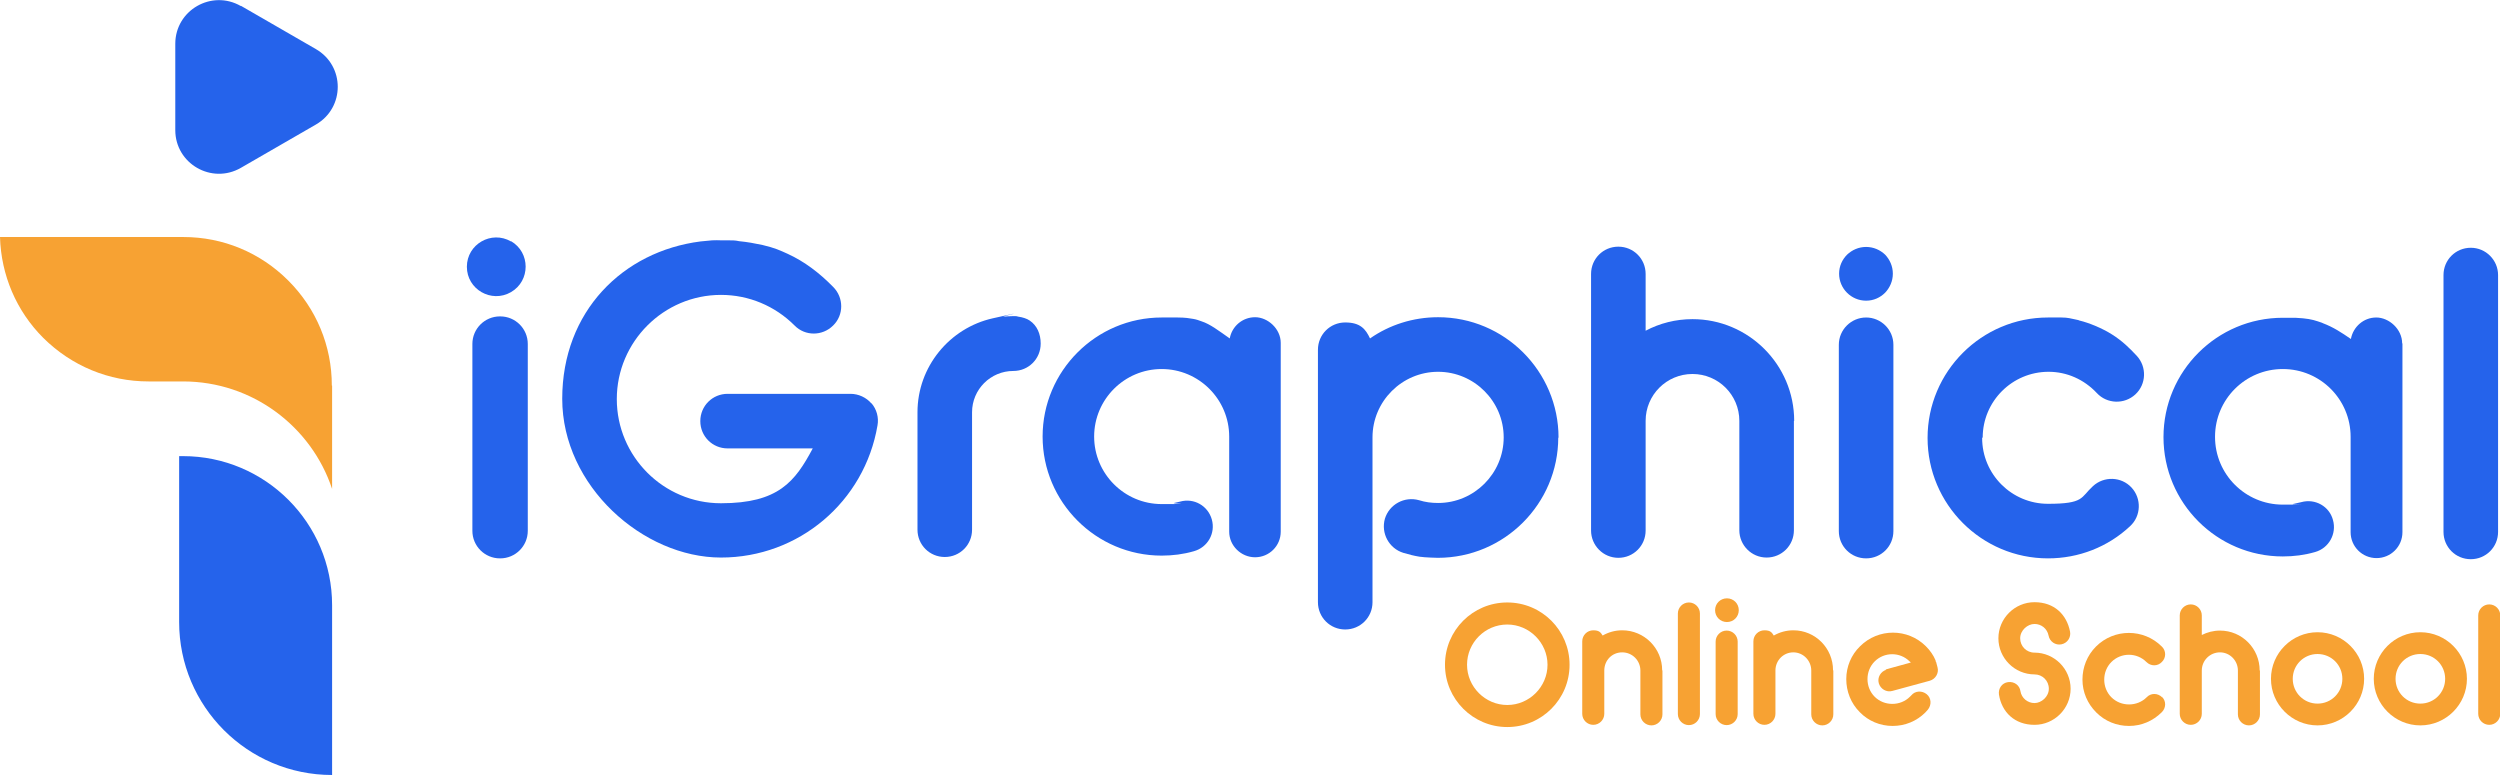
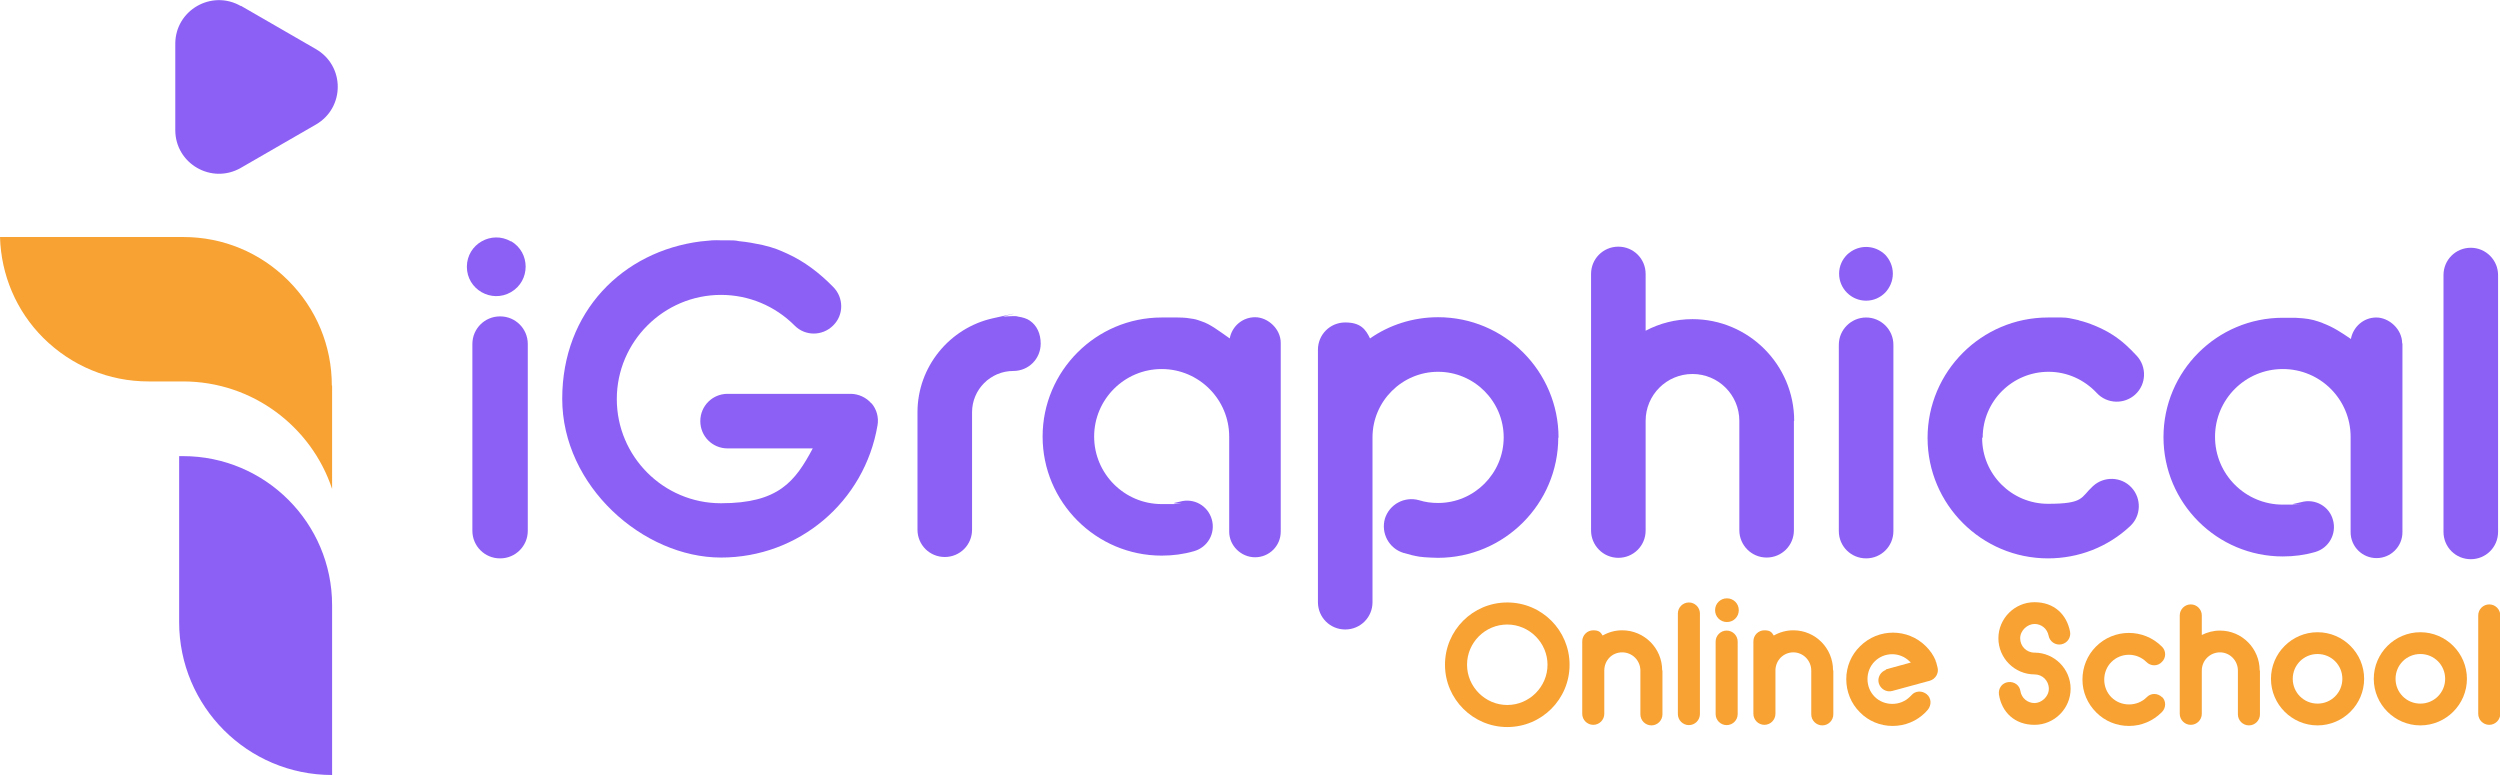
<svg xmlns="http://www.w3.org/2000/svg" id="Layer_2" version="1.1" viewBox="0 0 907.1 281.2">
  <defs>
    <style>
      .st0 {
-         fill: #2563eb;
+         fill: #8c5ff5;
      }

      .st1 {
        fill: #f7a233;
      }
    </style>
  </defs>
  <g>
    <path class="st0" d="M120.5,219.6v61.6c-30.7,0-55.5-24.9-55.5-55.5v-60.2h1.4c29.8,0,54.1,24.2,54.1,54.1Z" />
    <path class="st0" d="M87.4,2.1l27.2,15.7c10.6,6.1,10.6,21.3,0,27.4l-27.2,15.7c-10.6,6.1-23.8-1.5-23.8-13.7V15.9c0-12.2,13.2-19.8,23.8-13.7h0Z" />
    <path class="st1" d="M120.5,139.9v37.5c-7.5-22.6-28.9-39-54.1-39h-12.5c-14.4,0-27.9-5.6-38.2-15.8C5.9,112.8.4,99.8,0,86h66.5c14.4,0,27.9,5.6,38.1,15.8,10.2,10.2,15.8,23.7,15.8,38.1h0Z" />
  </g>
  <g>
    <path class="st1" d="M903.2,263c-2.2,0-4-1.8-4-4v-35.7c0-2.2,1.8-4,4-4s4,1.8,4,4v35.7c0,2.2-1.8,4-4,4Z" />
    <path class="st1" d="M684.2,242.9l9.1-2.5c0-.1-.2-.3-.4-.4-3.5-3.5-9.2-3.5-12.7,0-1.7,1.7-2.6,4-2.6,6.4s.9,4.7,2.6,6.4c1.7,1.7,4,2.6,6.4,2.6h0c2.4,0,4.7-.9,6.4-2.6.2-.2.3-.3.5-.5,1.4-1.7,3.9-1.8,5.6-.4,1.7,1.4,1.8,3.9.4,5.6-.3.3-.6.7-.9,1-3.2,3.2-7.4,4.9-11.9,4.9h0c-4.5,0-8.8-1.8-11.9-5-3.2-3.2-4.9-7.5-4.9-12s1.8-8.8,5-11.9c6.6-6.6,17.3-6.6,23.9,0,1.5,1.5,2.7,3.2,3.5,5.1,0,.2,0,.4.2.6l.5,1.9c.6,2.1-.7,4.3-2.8,4.9l-13.6,3.7c-2.1.6-4.3-.7-4.9-2.8-.6-2.1.7-4.3,2.8-4.9h-.3,0Z" />
    <g>
      <path class="st1" d="M820,243.3v15.9c0,2.2-1.8,4-4,4s-4-1.8-4-4v-15.9c0-3.6-2.9-6.6-6.5-6.6s-6.6,2.9-6.6,6.6v15.7c0,2.2-1.8,4-4,4s-4-1.8-4-4v-35.7c0-2.2,1.8-4,4-4s4,1.8,4,4v7.1c2-1,4.2-1.6,6.6-1.6,8,0,14.4,6.5,14.4,14.5h0Z" />
      <path class="st1" d="M751.3,249.9c0,7.2-5.9,13.1-13.1,13.1s-11.9-4.6-12.9-11c-.3-2.2,1.1-4.2,3.3-4.5s4.2,1.1,4.5,3.3c.4,2.5,2.6,4.3,5.1,4.3s5.2-2.3,5.2-5.2-2.3-5.2-5.2-5.2c-7.2,0-13.1-5.9-13.1-13.1s5.9-13.1,13.1-13.1,11.7,4.5,12.9,10.7c.4,2.1-1,4.2-3.2,4.6-2.1.4-4.2-1-4.6-3.2-.5-2.5-2.6-4.2-5.1-4.2s-5.2,2.3-5.2,5.2,2.3,5.2,5.2,5.2c7.2,0,13.1,5.9,13.1,13.1h0Z" />
      <path class="st1" d="M784.4,252.8c1.6,1.5,1.6,4,0,5.6-3.2,3.2-7.4,5-11.9,5h0c-4.5,0-8.7-1.7-11.9-4.9-3.2-3.2-5-7.4-5-11.9s1.7-8.8,4.9-12c6.6-6.6,17.3-6.6,23.9,0,1.6,1.5,1.6,4.1,0,5.6-1.5,1.6-4,1.6-5.6,0-3.5-3.5-9.2-3.5-12.7,0-1.7,1.7-2.6,4-2.6,6.4s.9,4.7,2.6,6.4c1.7,1.7,4,2.6,6.4,2.6h0c2.4,0,4.7-.9,6.4-2.6,1.5-1.6,4-1.6,5.6,0v-.2h-.1Z" />
    </g>
    <g>
      <path class="st1" d="M603.2,243.3v15.9c0,2.2-1.8,4-4,4s-4-1.8-4-4v-15.9c0-3.6-2.9-6.6-6.6-6.6s-6.5,2.9-6.5,6.6v15.7c0,2.2-1.8,4-4,4s-4-1.8-4-4v-26.3c0-2.2,1.8-4,4-4s2.7.8,3.4,1.9c2.1-1.2,4.5-1.9,7.1-1.9,8,0,14.5,6.5,14.5,14.5h0Z" />
      <path class="st1" d="M616.8,222.6v36.5c0,2.2-1.8,4-4,4s-4-1.8-4-4v-36.5c0-2.2,1.8-4,4-4s4,1.8,4,4Z" />
      <path class="st1" d="M630.9,221.4c0,2.4-1.9,4.3-4.3,4.3s-4.3-1.9-4.3-4.3,1.9-4.3,4.3-4.3,4.3,1.9,4.3,4.3Z" />
      <path class="st1" d="M665.2,243.3v15.9c0,2.2-1.8,4-4,4s-4-1.8-4-4v-15.9c0-3.6-2.9-6.6-6.5-6.6s-6.5,2.9-6.5,6.6v15.7c0,2.2-1.8,4-4,4s-4-1.8-4-4v-26.3c0-2.2,1.8-4,4-4s2.7.8,3.4,1.9c2.1-1.2,4.5-1.9,7.1-1.9,8,0,14.4,6.5,14.4,14.5h0Z" />
      <path class="st1" d="M630.5,232.8v26.3c0,2.2-1.8,4-4,4s-4-1.8-4-4v-26.3c0-2.2,1.8-4,4-4s4,1.8,4,4Z" />
    </g>
    <path class="st1" d="M840.9,263.2c-9.3,0-16.9-7.6-16.9-16.9s7.6-16.9,16.9-16.9,16.9,7.6,16.9,16.9-7.6,16.9-16.9,16.9ZM840.9,237.3c-5,0-9,4-9,9s4,9,9,9,9-4,9-9-4-9-9-9Z" />
    <path class="st1" d="M546.9,263.8c-12.4,0-22.6-10.1-22.6-22.6s10.1-22.6,22.6-22.6,22.6,10.1,22.6,22.6-10.1,22.6-22.6,22.6ZM546.9,226.6c-8.1,0-14.6,6.6-14.6,14.6s6.6,14.6,14.6,14.6,14.6-6.6,14.6-14.6-6.6-14.6-14.6-14.6Z" />
    <path class="st1" d="M878.2,263.2c-9.3,0-16.9-7.6-16.9-16.9s7.6-16.9,16.9-16.9,16.9,7.6,16.9,16.9-7.6,16.9-16.9,16.9ZM878.2,237.3c-5,0-9,4-9,9s4,9,9,9,9-4,9-9-4-9-9-9Z" />
  </g>
  <g>
    <path class="st0" d="M316.2,146.3c1.9,2.2,2.7,5.2,2.2,8-4.7,27.8-28.6,48-56.8,48s-57.6-25.9-57.6-57.6,22-53.5,50.2-57.1c0,0,2.8-.3,4.2-.4s2.1,0,3.2,0h2.6c1.4,0,2.7,0,3.9.3,3.1.3,5.8.8,8.6,1.4,4.6,1.1,6.2,1.9,9.1,3.2,6.1,2.8,11.5,6.9,16.5,12,3.9,3.9,3.9,10.2,0,14-3.9,3.9-10.2,3.9-14,0-7.1-7.1-16.6-11.1-26.7-11.1-20.8,0-37.8,17-37.8,37.8s16.9,37.8,37.8,37.8,26.9-7.9,33.3-19.9h-30.9c-5.5,0-9.9-4.4-9.9-9.9s4.4-9.9,9.9-9.9h44.6c2.9,0,5.7,1.3,7.6,3.5h0Z" />
    <path class="st0" d="M719.2,158.9c0,13.2,10.7,23.9,23.9,23.9s11.8-2.3,16.3-6.4c4-3.7,10.3-3.5,14,.5s3.5,10.3-.5,14c-8.1,7.6-18.7,11.7-29.8,11.7-24.1,0-43.7-19.6-43.7-43.7s19.6-43.7,43.7-43.7,3.6,0,4.9,0c2.3,0,3.5.4,5,.7s.9.2,1.5.4c3.4.8,8.3,2.8,11.9,5.1s6.1,4.7,8.9,7.7c3.7,4,3.5,10.3-.5,14s-10.3,3.5-14-.5c-4.6-4.9-10.8-7.7-17.5-7.7-13.2,0-23.9,10.7-23.9,23.9h-.2Z" />
    <path class="st0" d="M687,125.1v67.6c0,5.5-4.4,9.9-9.9,9.9s-9.9-4.4-9.9-9.9v-67.6c0-5.5,4.5-9.9,9.9-9.9s9.9,4.4,9.9,9.9Z" />
    <path class="st0" d="M565.4,158.7c0,24.1-19.6,43.7-43.7,43.7,0,0-4.7-.1-6.6-.4s-3.9-.8-5.9-1.4c-5.2-1.6-8.2-7.1-6.7-12.4,1.6-5.2,7.1-8.2,12.4-6.7,2.2.7,4.5,1,6.9,1,13.1,0,23.8-10.7,23.8-23.8s-10.7-23.8-23.8-23.8-23.8,10.7-23.8,23.8v59.8c0,5.5-4.4,9.9-9.9,9.9s-9.9-4.4-9.9-9.9v-91.6c0-5.5,4.4-9.9,9.9-9.9s7.4,2.4,9,5.8c7-4.9,15.6-7.7,24.7-7.7,24.1,0,43.7,19.6,43.7,43.7h-.1Z" />
    <path class="st0" d="M650.9,152.7v39.7c0,5.5-4.4,9.9-9.9,9.9s-9.9-4.5-9.9-9.9v-39.7c0-9.4-7.6-17-17-17s-17,7.6-17,17v39.8c0,5.5-4.4,9.9-9.9,9.9s-9.9-4.5-9.9-9.9v-93.1c0-5.5,4.4-9.9,9.9-9.9s9.9,4.4,9.9,9.9v20.6c5.1-2.7,10.9-4.2,17-4.2,20.3,0,36.9,16.5,36.9,36.9h0Z" />
    <path class="st0" d="M906.4,99.8v93.2c0,5.5-4.4,9.9-9.9,9.9s-9.9-4.4-9.9-9.9v-93.2c0-5.5,4.4-9.9,9.9-9.9s9.9,4.5,9.9,9.9Z" />
    <path class="st0" d="M871.7,124.6v68.5c0,5.2-4.2,9.4-9.4,9.4s-9.4-4.2-9.4-9.4v-34.6c0-13.6-11-24.6-24.6-24.6s-24.6,11-24.6,24.6,11,24.6,24.6,24.6,2.7,0,3.6-.2,1.9-.4,3.1-.7c5-1.4,10.2,1.5,11.5,6.5,1.4,5-1.5,10.2-6.5,11.6-3.8,1.1-7.7,1.6-11.7,1.6-23.9,0-43.3-19.4-43.3-43.3s19.4-43.3,43.3-43.3,3.2,0,4.5,0c4.2.2,6.1.6,8.2,1.3s1.2.4,1.9.7c3.7,1.4,6.6,3.3,10.1,5.7.8-4.4,4.6-7.8,9.2-7.8s9.4,4.2,9.4,9.4h.1Z" />
    <path class="st0" d="M377.6,124.7c0,5.5-4.4,9.9-9.9,9.9-8.3,0-15,6.7-15,15v42.6c0,5.5-4.4,9.9-9.9,9.9s-9.9-4.4-9.9-9.9v-42.6c0-16.6,11.7-30.6,27.3-34.1s2.6-.5,3.9-.6,2.4-.2,3.6-.2,1.1,0,1.8.2c1.5.2,3.1.7,4.1,1.4,2.7,1.8,4,4.9,4,8.3h0Z" />
    <path class="st0" d="M667.3,99.3c0-2.7,1.1-5.1,2.9-6.9,1.8-1.7,4.2-2.8,6.9-2.8s5.1,1.1,6.9,2.8c1.7,1.8,2.8,4.2,2.8,6.9s-1.1,5.1-2.8,6.9c-1.8,1.8-4.2,2.9-6.9,2.9-5.4,0-9.8-4.4-9.8-9.8h0Z" />
    <path class="st0" d="M464.7,124.5v68.4c0,5.2-4.2,9.3-9.3,9.3s-9.4-4.2-9.4-9.3v-34.5c0-13.5-11-24.5-24.5-24.5s-24.5,11-24.5,24.5,11,24.5,24.5,24.5,3.2-.1,4.5-.4,1.4-.3,2.2-.5c5-1.4,10.1,1.5,11.5,6.5s-1.5,10.1-6.5,11.5c-3.8,1.1-7.7,1.6-11.7,1.6-23.8,0-43.2-19.4-43.2-43.2s19.4-43.2,43.2-43.2,4.3,0,5.8,0c2.8,0,4.4.3,5.6.5s2,.5,3.1.9c3.1,1,6.2,3.4,10.2,6.2.8-4.4,4.6-7.7,9.2-7.7s9.3,4.2,9.3,9.3h0Z" />
    <g>
      <rect class="st0" x="171.4" y="114.8" width="20.1" height="87.8" rx="10" ry="10" />
      <path class="st0" d="M185.4,87.5h0c7.1,4.1,7.1,14.4,0,18.5h0c-7.1,4.1-16-1-16-9.2h0c0-8.2,8.9-13.3,16-9.2h0Z" />
    </g>
  </g>
</svg>
